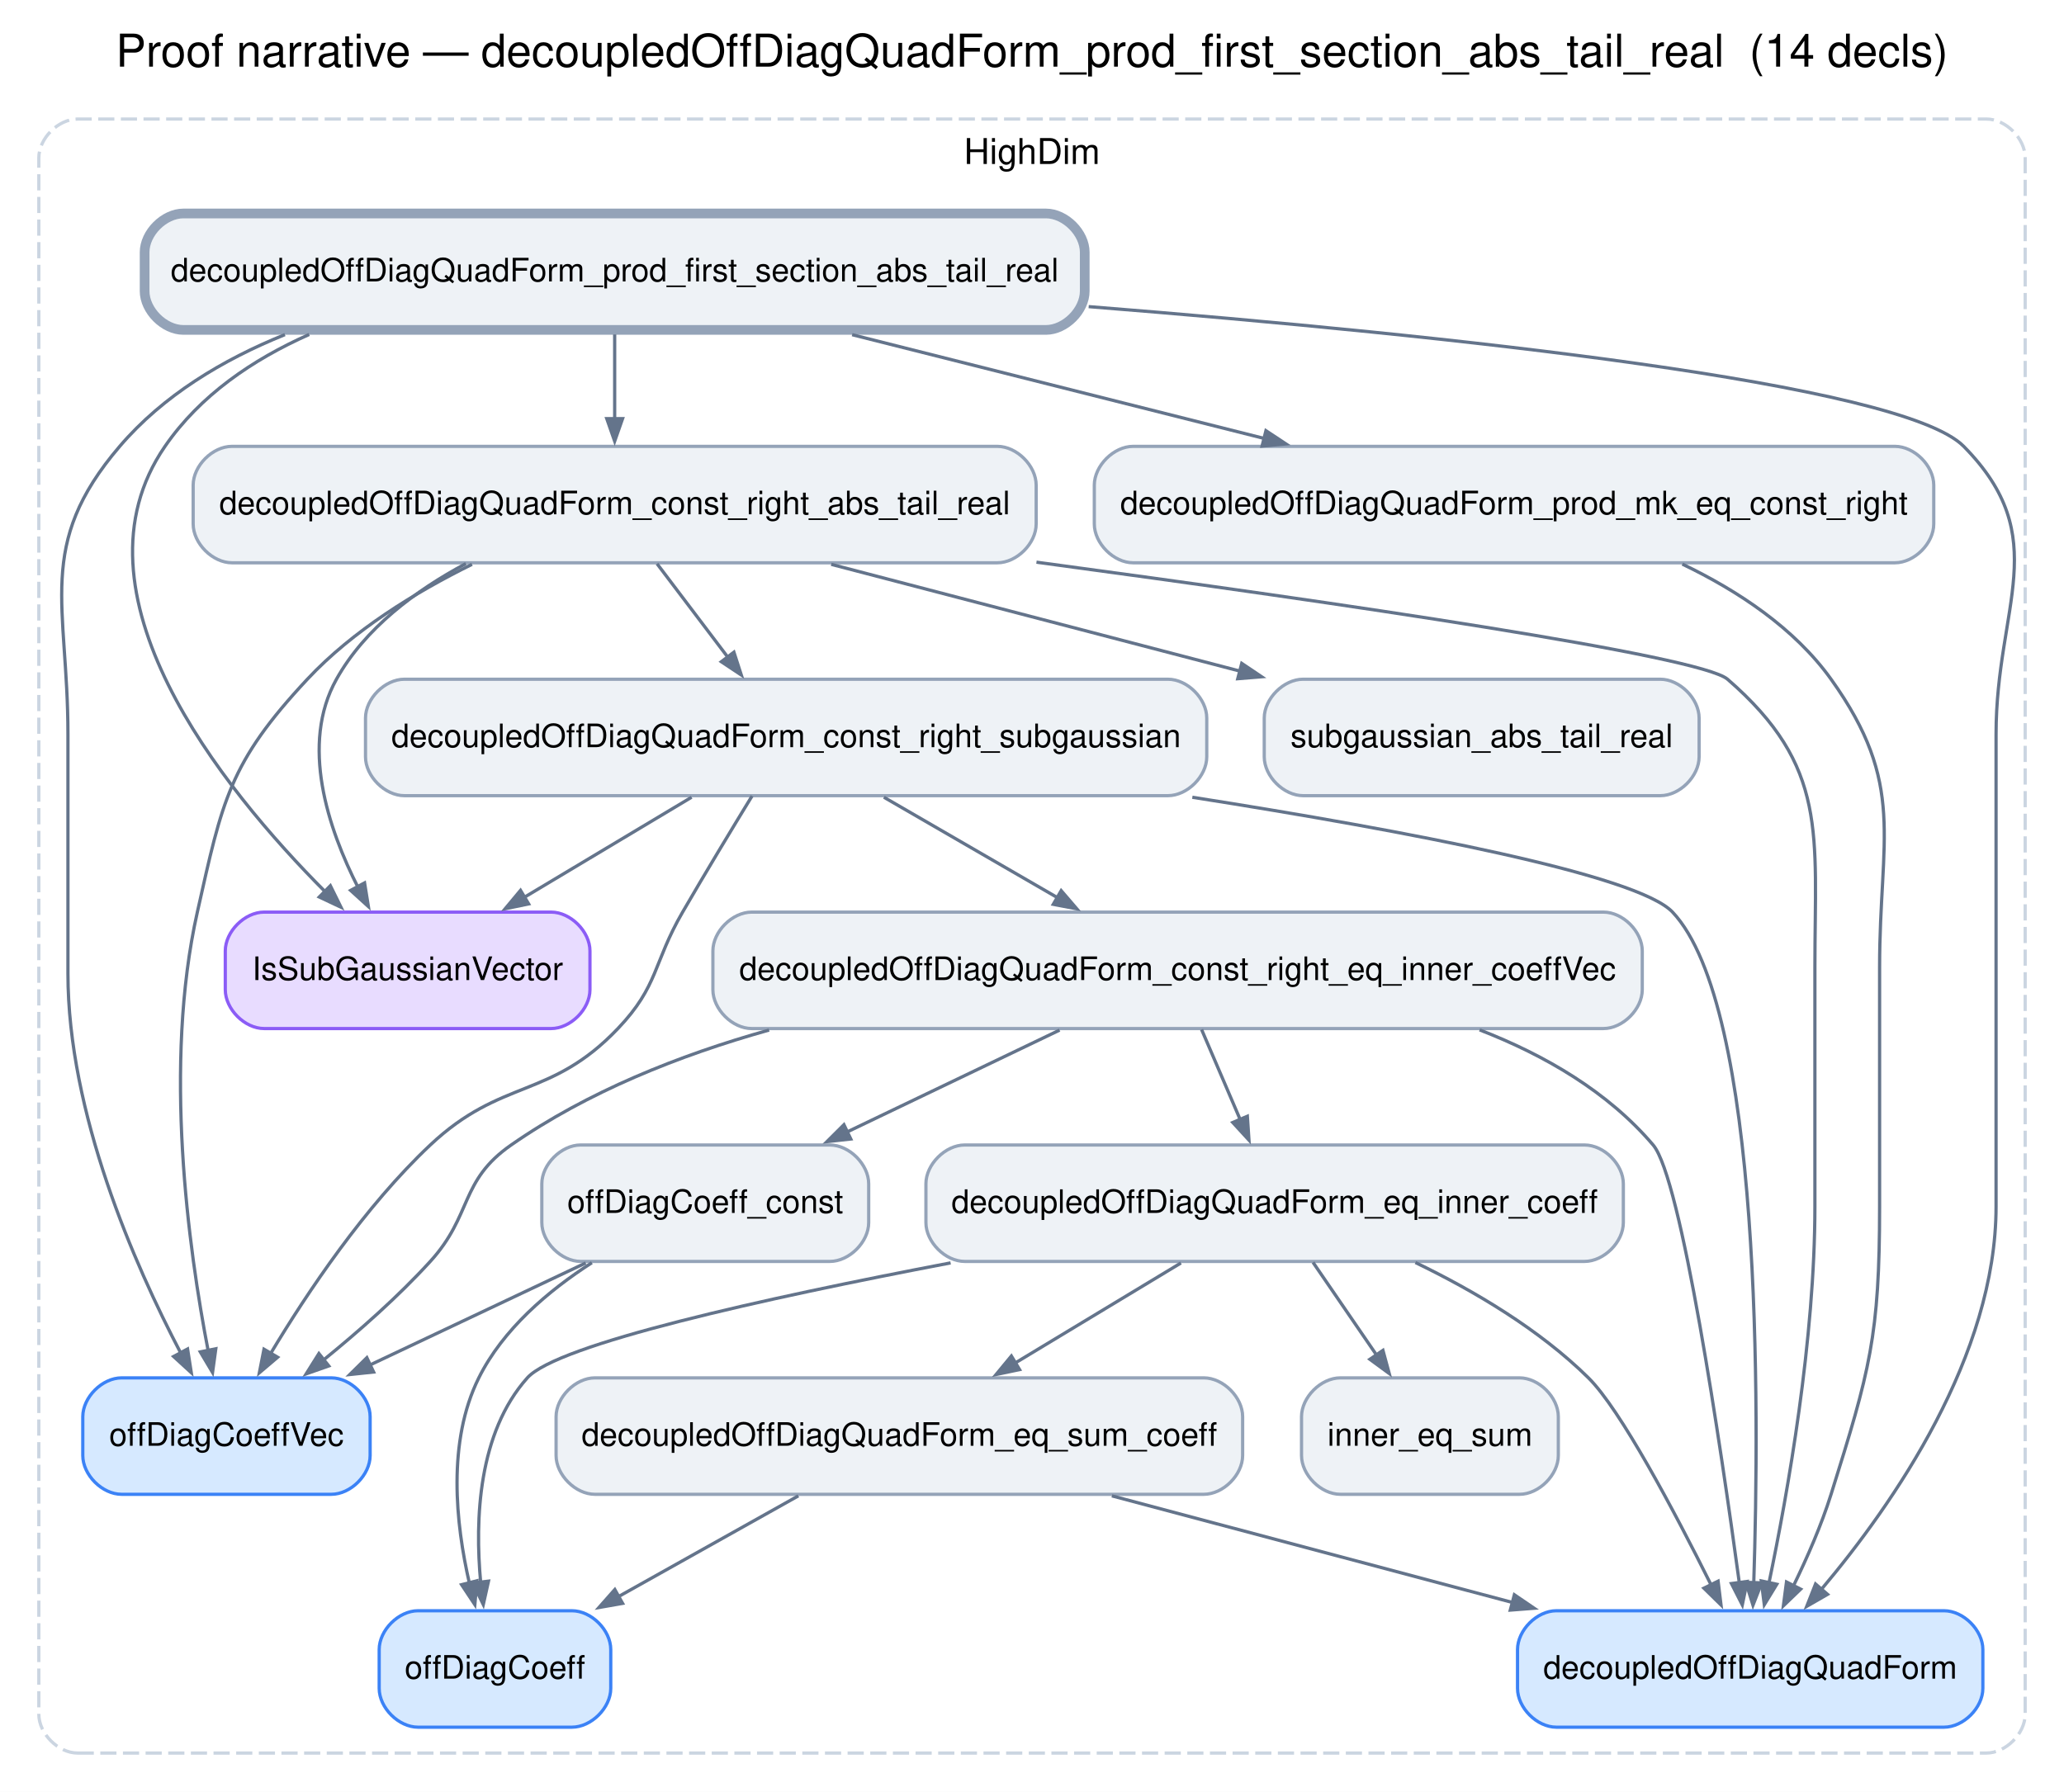
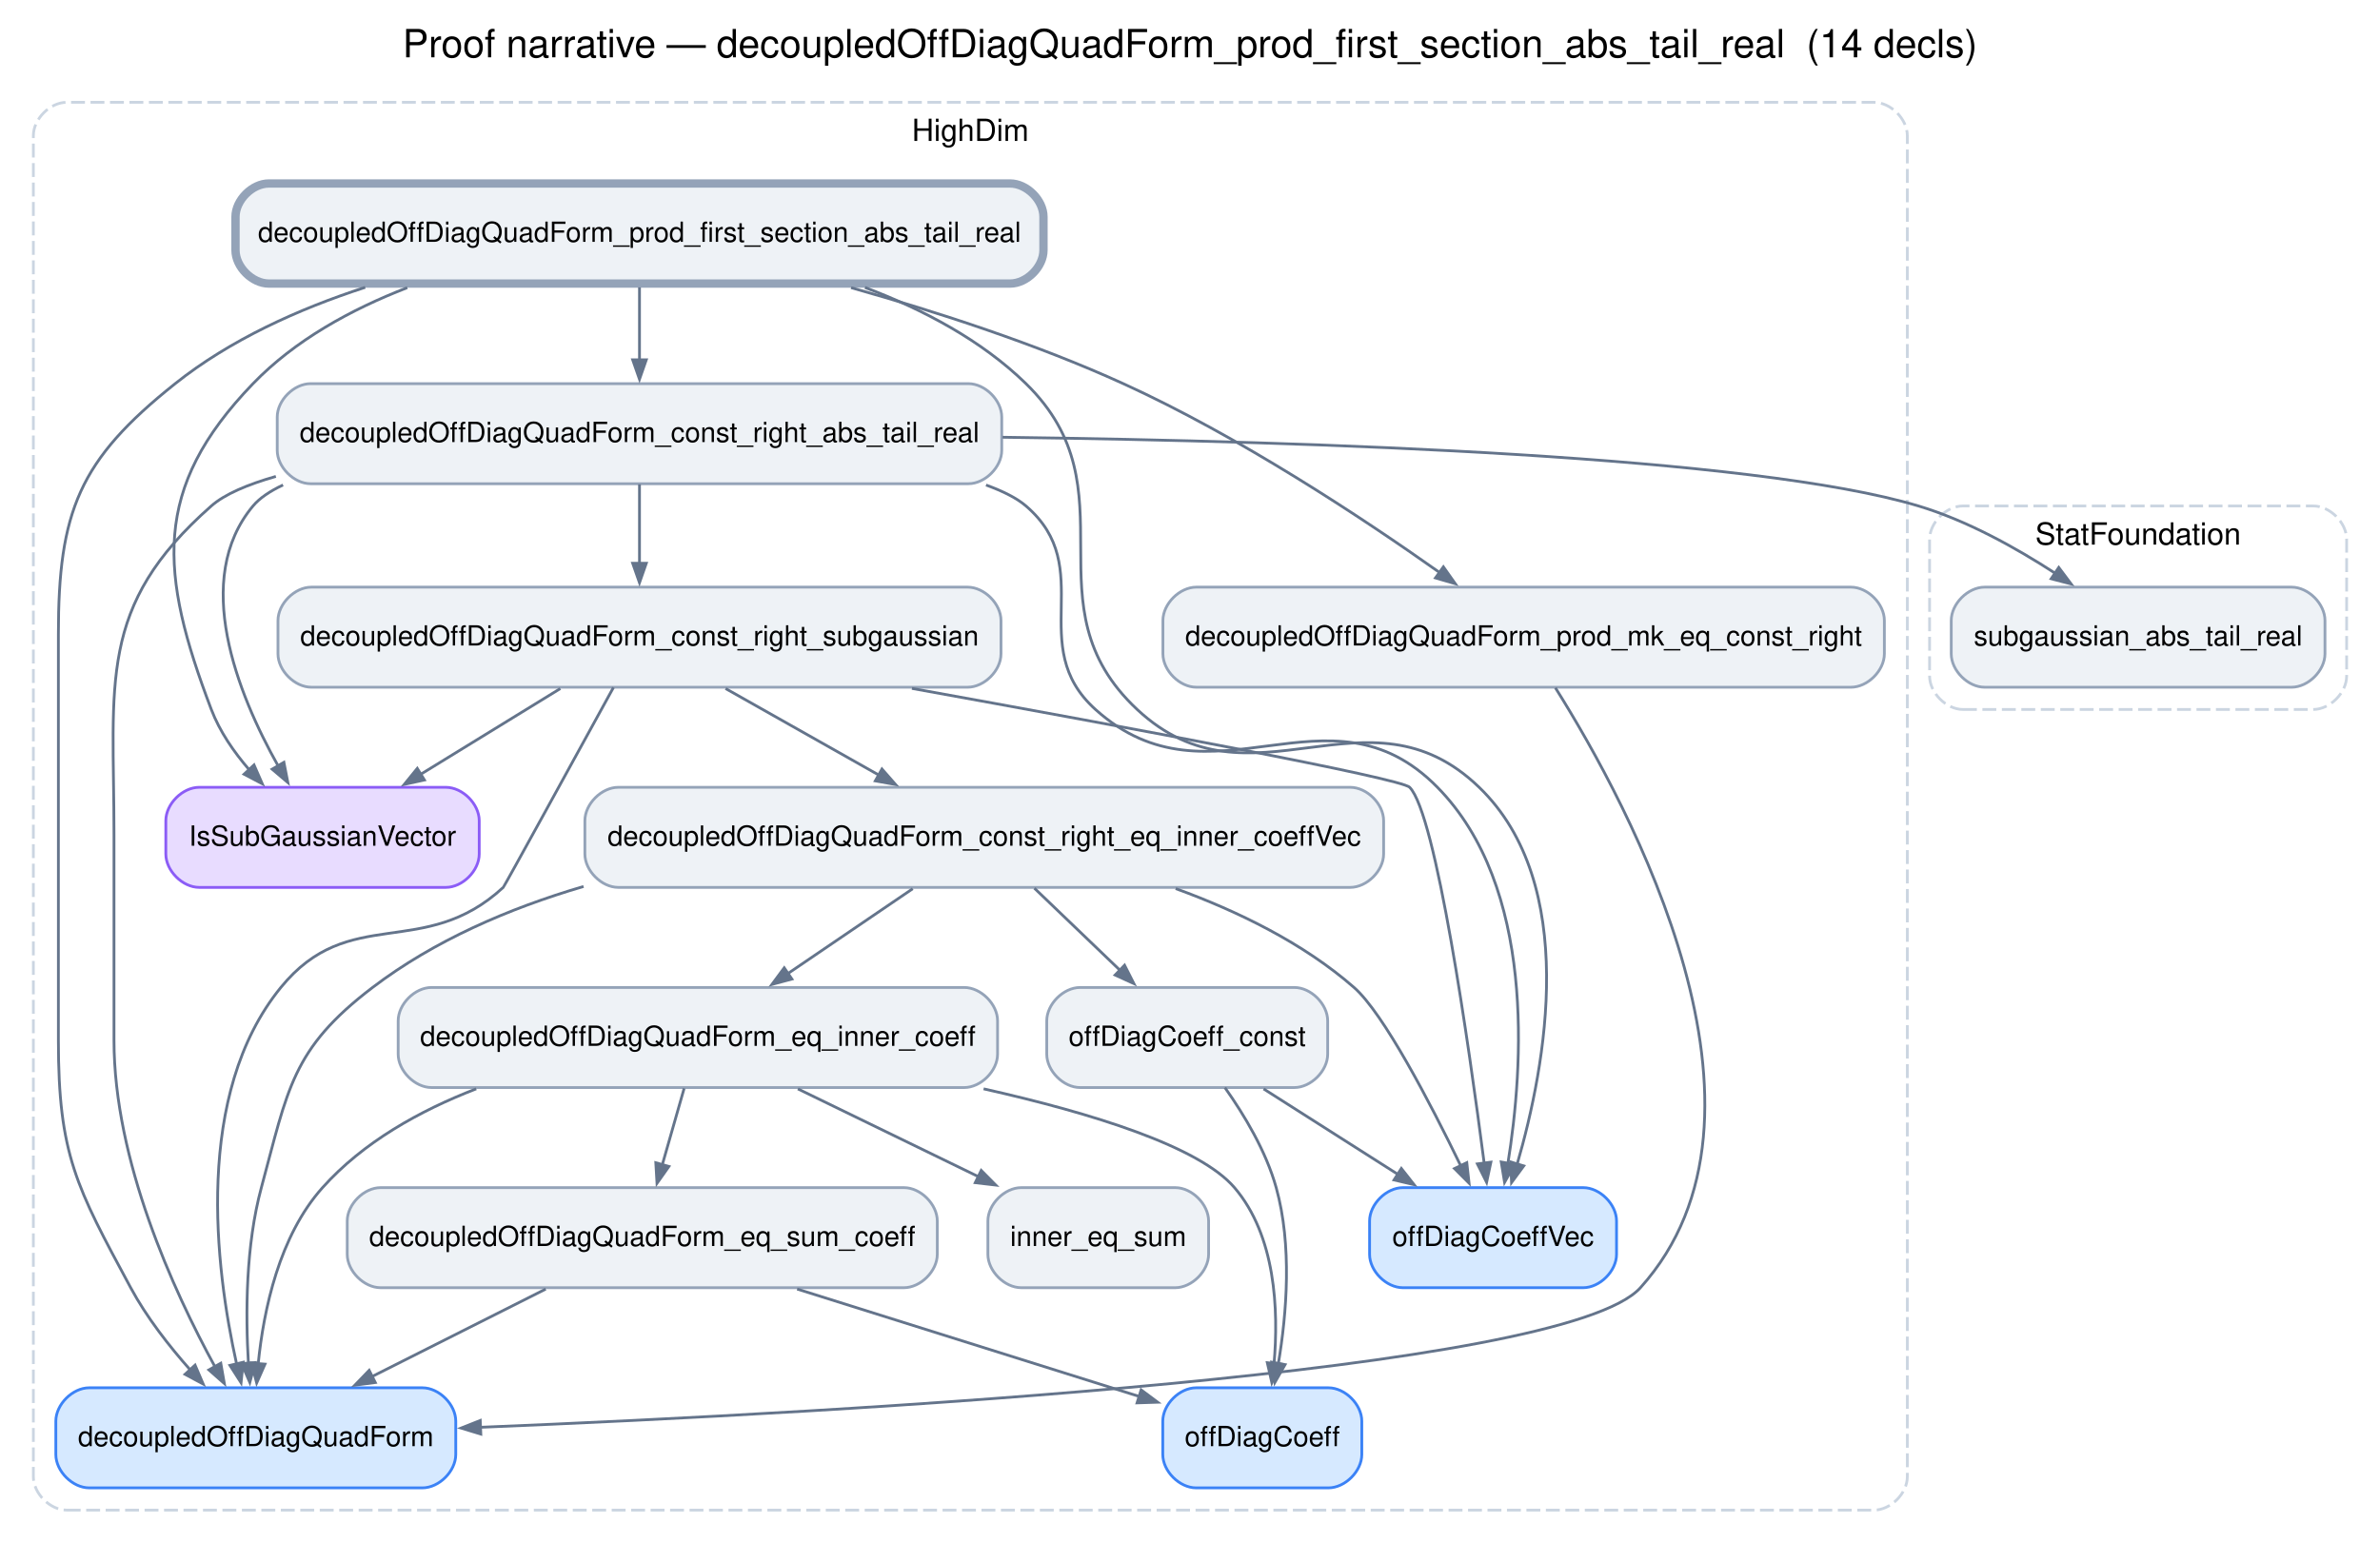
- <svg xmlns="http://www.w3.org/2000/svg" xmlns:xlink="http://www.w3.org/1999/xlink" width="638pt" height="554pt" viewBox="0.00 0.00 638.00 554.00">
-   <g id="graph0" class="graph" transform="scale(1 1) rotate(0) translate(4 550)">
-     <polygon fill="white" stroke="none" points="-4,4 -4,-550 634,-550 634,4 -4,4" />
-     <text xml:space="preserve" text-anchor="middle" x="315" y="-529.4" font-family="Helvetica,sans-Serif" font-size="14.00">Proof narrative — decoupledOffDiagQuadForm_prod_first_section_abs_tail_real  (14 decls)</text>
+ <svg xmlns="http://www.w3.org/2000/svg" xmlns:xlink="http://www.w3.org/1999/xlink" width="856pt" height="555pt" viewBox="0.00 0.00 856.00 555.00">
+   <g id="graph0" class="graph" transform="scale(1 1) rotate(0) translate(4 551.2)">
+     <polygon fill="white" stroke="none" points="-4,4 -4,-551.2 852,-551.2 852,4 -4,4" />
+     <text xml:space="preserve" text-anchor="middle" x="424" y="-530.6" font-family="Helvetica,sans-Serif" font-size="14.00">Proof narrative — decoupledOffDiagQuadForm_prod_first_section_abs_tail_real  (14 decls)</text>
    <g id="clust1" class="cluster">
-       <path fill="none" stroke="#cbd5e1" stroke-dasharray="5,2" d="M20,-8C20,-8 610,-8 610,-8 616,-8 622,-14 622,-20 622,-20 622,-501.2 622,-501.2 622,-507.2 616,-513.2 610,-513.2 610,-513.2 20,-513.2 20,-513.2 14,-513.2 8,-507.2 8,-501.2 8,-501.2 8,-20 8,-20 8,-14 14,-8 20,-8" />
-       <text xml:space="preserve" text-anchor="middle" x="315" y="-499.3" font-family="Helvetica,sans-Serif" font-size="11.00">HighDim</text>
+       <path fill="none" stroke="#cbd5e1" stroke-dasharray="5,2" d="M20,-8C20,-8 670,-8 670,-8 676,-8 682,-14 682,-20 682,-20 682,-502.4 682,-502.4 682,-508.4 676,-514.4 670,-514.4 670,-514.4 20,-514.4 20,-514.4 14,-514.4 8,-508.4 8,-502.4 8,-502.4 8,-20 8,-20 8,-14 14,-8 20,-8" />
+       <text xml:space="preserve" text-anchor="middle" x="345" y="-500.5" font-family="Helvetica,sans-Serif" font-size="11.00">HighDim</text>
+     </g>
+     <g id="clust2" class="cluster">
+       <path fill="none" stroke="#cbd5e1" stroke-dasharray="5,2" d="M702,-296C702,-296 828,-296 828,-296 834,-296 840,-302 840,-308 840,-308 840,-357.2 840,-357.2 840,-363.2 834,-369.2 828,-369.2 828,-369.2 702,-369.2 702,-369.2 696,-369.2 690,-363.2 690,-357.2 690,-357.2 690,-308 690,-308 690,-302 696,-296 702,-296" />
+       <text xml:space="preserve" text-anchor="middle" x="765" y="-355.3" font-family="Helvetica,sans-Serif" font-size="11.00">StatFoundation</text>
    </g>
    <g id="node1" class="node">
      <g id="a_node1">
-         <a xlink:href="vscode://vscode-remote/wsl+Ubuntu/home/ai4stat/statlib/Statlib/HighDim/Vocabulary/RandomVector.lean:52" xlink:title="structure · Statlib/HighDim/Vocabulary/RandomVector.lean:52" target="_blank">
-           <path fill="#e8dcff" stroke="#8b5cf6" d="M166.36,-268C166.36,-268 77.64,-268 77.64,-268 71.64,-268 65.64,-262 65.64,-256 65.64,-256 65.64,-244 65.64,-244 65.64,-238 71.64,-232 77.64,-232 77.64,-232 166.36,-232 166.36,-232 172.36,-232 178.36,-238 178.36,-244 178.36,-244 178.36,-256 178.36,-256 178.36,-262 172.36,-268 166.36,-268" />
-           <text xml:space="preserve" text-anchor="middle" x="122" y="-247" font-family="Helvetica,sans-Serif" font-size="10.00">IsSubGaussianVector</text>
+         <a xlink:href="vscode://vscode-remote/wsl+Ubuntu/tmp/statlib-main-refresh.tmBBiR/Statlib/HighDim/Vocabulary/RandomVector.lean:52" xlink:title="structure · Statlib/HighDim/Vocabulary/RandomVector.lean:52" target="_blank">
+           <path fill="#e8dcff" stroke="#8b5cf6" d="M156.36,-268C156.36,-268 67.64,-268 67.64,-268 61.64,-268 55.64,-262 55.64,-256 55.64,-256 55.64,-244 55.64,-244 55.64,-238 61.64,-232 67.64,-232 67.64,-232 156.36,-232 156.36,-232 162.36,-232 168.36,-238 168.36,-244 168.36,-244 168.36,-256 168.36,-256 168.36,-262 162.36,-268 156.36,-268" />
+           <text xml:space="preserve" text-anchor="middle" x="112" y="-247" font-family="Helvetica,sans-Serif" font-size="10.00">IsSubGaussianVector</text>
        </a>
      </g>
    </g>
    <g id="node2" class="node">
      <g id="a_node2">
-         <a xlink:href="vscode://vscode-remote/wsl+Ubuntu/home/ai4stat/statlib/Statlib/HighDim/Vocabulary/QuadraticForms.lean:33" xlink:title="noncomputable def · Statlib/HighDim/Vocabulary/QuadraticForms.lean:33" target="_blank">
-           <path fill="#d6e9ff" stroke="#3b82f6" d="M596.92,-52C596.92,-52 477.08,-52 477.08,-52 471.08,-52 465.08,-46 465.08,-40 465.08,-40 465.08,-28 465.08,-28 465.08,-22 471.08,-16 477.08,-16 477.08,-16 596.92,-16 596.92,-16 602.92,-16 608.92,-22 608.92,-28 608.92,-28 608.92,-40 608.92,-40 608.92,-46 602.92,-52 596.92,-52" />
-           <text xml:space="preserve" text-anchor="middle" x="537" y="-31" font-family="Helvetica,sans-Serif" font-size="10.00">decoupledOffDiagQuadForm</text>
+         <a xlink:href="vscode://vscode-remote/wsl+Ubuntu/tmp/statlib-main-refresh.tmBBiR/Statlib/HighDim/Vocabulary/QuadraticForms.lean:33" xlink:title="noncomputable def · Statlib/HighDim/Vocabulary/QuadraticForms.lean:33" target="_blank">
+           <path fill="#d6e9ff" stroke="#3b82f6" d="M147.92,-52C147.92,-52 28.08,-52 28.08,-52 22.08,-52 16.08,-46 16.08,-40 16.08,-40 16.08,-28 16.08,-28 16.08,-22 22.08,-16 28.08,-16 28.08,-16 147.92,-16 147.92,-16 153.92,-16 159.92,-22 159.92,-28 159.92,-28 159.92,-40 159.92,-40 159.92,-46 153.92,-52 147.92,-52" />
+           <text xml:space="preserve" text-anchor="middle" x="88" y="-31" font-family="Helvetica,sans-Serif" font-size="10.00">decoupledOffDiagQuadForm</text>
        </a>
      </g>
    </g>
    <g id="node3" class="node">
      <g id="a_node3">
-         <a xlink:href="vscode://vscode-remote/wsl+Ubuntu/home/ai4stat/statlib/Statlib/HighDim/Vocabulary/QuadraticForms.lean:46" xlink:title="noncomputable def · Statlib/HighDim/Vocabulary/QuadraticForms.lean:46" target="_blank">
-           <path fill="#d6e9ff" stroke="#3b82f6" d="M98.41,-124C98.41,-124 33.59,-124 33.59,-124 27.59,-124 21.59,-118 21.59,-112 21.59,-112 21.59,-100 21.59,-100 21.59,-94 27.59,-88 33.59,-88 33.59,-88 98.41,-88 98.41,-88 104.41,-88 110.41,-94 110.41,-100 110.41,-100 110.41,-112 110.41,-112 110.41,-118 104.41,-124 98.41,-124" />
-           <text xml:space="preserve" text-anchor="middle" x="66" y="-103" font-family="Helvetica,sans-Serif" font-size="10.00">offDiagCoeffVec</text>
+         <a xlink:href="vscode://vscode-remote/wsl+Ubuntu/tmp/statlib-main-refresh.tmBBiR/Statlib/HighDim/Vocabulary/QuadraticForms.lean:46" xlink:title="noncomputable def · Statlib/HighDim/Vocabulary/QuadraticForms.lean:46" target="_blank">
+           <path fill="#d6e9ff" stroke="#3b82f6" d="M565.41,-124C565.41,-124 500.59,-124 500.59,-124 494.59,-124 488.59,-118 488.59,-112 488.59,-112 488.59,-100 488.59,-100 488.59,-94 494.59,-88 500.59,-88 500.59,-88 565.41,-88 565.41,-88 571.41,-88 577.41,-94 577.41,-100 577.41,-100 577.41,-112 577.41,-112 577.41,-118 571.41,-124 565.41,-124" />
+           <text xml:space="preserve" text-anchor="middle" x="533" y="-103" font-family="Helvetica,sans-Serif" font-size="10.00">offDiagCoeffVec</text>
        </a>
      </g>
    </g>
    <g id="node4" class="node">
      <g id="a_node4">
-         <a xlink:href="vscode://vscode-remote/wsl+Ubuntu/home/ai4stat/statlib/Statlib/HighDim/Concentration/HansonWright.lean:122" xlink:title="lemma · Statlib/HighDim/Concentration/HansonWright.lean:122" target="_blank">
-           <path fill="#eef2f6" stroke="#94a3b8" d="M509.21,-340C509.21,-340 398.79,-340 398.79,-340 392.79,-340 386.79,-334 386.79,-328 386.79,-328 386.79,-316 386.79,-316 386.79,-310 392.79,-304 398.79,-304 398.79,-304 509.21,-304 509.21,-304 515.21,-304 521.21,-310 521.21,-316 521.21,-316 521.21,-328 521.21,-328 521.21,-334 515.21,-340 509.21,-340" />
-           <text xml:space="preserve" text-anchor="middle" x="454" y="-319" font-family="Helvetica,sans-Serif" font-size="10.00">subgaussian_abs_tail_real</text>
+         <a xlink:href="vscode://vscode-remote/wsl+Ubuntu/tmp/statlib-main-refresh.tmBBiR/Statlib/HighDim/Vocabulary/QuadraticForms.lean:39" xlink:title="noncomputable def · Statlib/HighDim/Vocabulary/QuadraticForms.lean:39" target="_blank">
+           <path fill="#d6e9ff" stroke="#3b82f6" d="M473.79,-52C473.79,-52 426.21,-52 426.21,-52 420.21,-52 414.21,-46 414.21,-40 414.21,-40 414.21,-28 414.21,-28 414.21,-22 420.21,-16 426.21,-16 426.21,-16 473.79,-16 473.79,-16 479.79,-16 485.79,-22 485.79,-28 485.79,-28 485.79,-40 485.79,-40 485.79,-46 479.79,-52 473.79,-52" />
+           <text xml:space="preserve" text-anchor="middle" x="450" y="-31" font-family="Helvetica,sans-Serif" font-size="10.00">offDiagCoeff</text>
        </a>
      </g>
    </g>
    <g id="node5" class="node">
      <g id="a_node5">
-         <a xlink:href="vscode://vscode-remote/wsl+Ubuntu/home/ai4stat/statlib/Statlib/HighDim/Vocabulary/QuadraticForms.lean:39" xlink:title="noncomputable def · Statlib/HighDim/Vocabulary/QuadraticForms.lean:39" target="_blank">
-           <path fill="#d6e9ff" stroke="#3b82f6" d="M172.79,-52C172.79,-52 125.21,-52 125.21,-52 119.21,-52 113.21,-46 113.21,-40 113.21,-40 113.21,-28 113.21,-28 113.21,-22 119.21,-16 125.21,-16 125.21,-16 172.79,-16 172.79,-16 178.79,-16 184.79,-22 184.79,-28 184.79,-28 184.79,-40 184.79,-40 184.79,-46 178.79,-52 172.79,-52" />
-           <text xml:space="preserve" text-anchor="middle" x="149" y="-31" font-family="Helvetica,sans-Serif" font-size="10.00">offDiagCoeff</text>
-         </a>
-       </g>
+         <a xlink:href="vscode://vscode-remote/wsl+Ubuntu/tmp/statlib-main-refresh.tmBBiR/Statlib/HighDim/Concentration/HansonWright.lean:45" xlink:title="lemma · Statlib/HighDim/Concentration/HansonWright.lean:45" target="_blank">
+           <path fill="#eef2f6" stroke="#94a3b8" d="M321.11,-124C321.11,-124 132.89,-124 132.89,-124 126.89,-124 120.89,-118 120.89,-112 120.89,-112 120.89,-100 120.89,-100 120.89,-94 126.89,-88 132.89,-88 132.89,-88 321.11,-88 321.11,-88 327.11,-88 333.11,-94 333.11,-100 333.11,-100 333.11,-112 333.11,-112 333.11,-118 327.11,-124 321.11,-124" />
+           <text xml:space="preserve" text-anchor="middle" x="227" y="-103" font-family="Helvetica,sans-Serif" font-size="10.00">decoupledOffDiagQuadForm_eq_sum_coeff</text>
+         </a>
+       </g>
+     </g>
+     <g id="edge1" class="edge">
+       <path fill="none" stroke="#64748b" d="M192.28,-87.52C173.32,-77.97 149.69,-66.07 129.73,-56.01" />
+       <polygon fill="#64748b" stroke="#64748b" points="130.98,-53.9 123.63,-52.94 128.78,-58.28 130.98,-53.9" />
+     </g>
+     <g id="edge2" class="edge">
+       <path fill="none" stroke="#64748b" d="M282.7,-87.52C320.84,-75.54 370.71,-59.89 406.05,-48.79" />
+       <polygon fill="#64748b" stroke="#64748b" points="406.42,-51.25 412.37,-46.81 404.96,-46.57 406.42,-51.25" />
    </g>
    <g id="node6" class="node">
      <g id="a_node6">
-         <a xlink:href="vscode://vscode-remote/wsl+Ubuntu/home/ai4stat/statlib/Statlib/HighDim/Concentration/HansonWright.lean:42" xlink:title="lemma · Statlib/HighDim/Concentration/HansonWright.lean:42" target="_blank">
-           <path fill="#eef2f6" stroke="#94a3b8" d="M368.11,-124C368.11,-124 179.89,-124 179.89,-124 173.89,-124 167.89,-118 167.89,-112 167.89,-112 167.89,-100 167.89,-100 167.89,-94 173.89,-88 179.89,-88 179.89,-88 368.11,-88 368.11,-88 374.11,-88 380.11,-94 380.11,-100 380.11,-100 380.11,-112 380.11,-112 380.11,-118 374.11,-124 368.11,-124" />
-           <text xml:space="preserve" text-anchor="middle" x="274" y="-103" font-family="Helvetica,sans-Serif" font-size="10.00">decoupledOffDiagQuadForm_eq_sum_coeff</text>
-         </a>
-       </g>
-     </g>
-     <g id="edge1" class="edge">
-       <path fill="none" stroke="#64748b" d="M339.69,-87.52C377.33,-77.5 424.66,-64.9 463.53,-54.55" />
-       <polygon fill="#64748b" stroke="#64748b" points="464.1,-56.94 470.23,-52.77 462.84,-52.2 464.1,-56.94" />
-     </g>
-     <g id="edge2" class="edge">
-       <path fill="none" stroke="#64748b" d="M242.78,-87.52C225.95,-78.09 205.04,-66.38 187.24,-56.41" />
-       <polygon fill="#64748b" stroke="#64748b" points="188.45,-54.28 181.14,-53 186.05,-58.56 188.45,-54.28" />
+         <a xlink:href="vscode://vscode-remote/wsl+Ubuntu/tmp/statlib-main-refresh.tmBBiR/Statlib/HighDim/Vocabulary/Norms.lean:32" xlink:title="lemma · Statlib/HighDim/Vocabulary/Norms.lean:32" target="_blank">
+           <path fill="#eef2f6" stroke="#94a3b8" d="M418.69,-124C418.69,-124 363.31,-124 363.31,-124 357.31,-124 351.31,-118 351.31,-112 351.31,-112 351.31,-100 351.31,-100 351.31,-94 357.31,-88 363.31,-88 363.31,-88 418.69,-88 418.69,-88 424.69,-88 430.69,-94 430.69,-100 430.69,-100 430.69,-112 430.69,-112 430.69,-118 424.69,-124 418.69,-124" />
+           <text xml:space="preserve" text-anchor="middle" x="391" y="-103" font-family="Helvetica,sans-Serif" font-size="10.00">inner_eq_sum</text>
+         </a>
+       </g>
    </g>
    <g id="node7" class="node">
      <g id="a_node7">
-         <a xlink:href="vscode://vscode-remote/wsl+Ubuntu/home/ai4stat/statlib/Statlib/HighDim/Vocabulary/Norms.lean:32" xlink:title="lemma · Statlib/HighDim/Vocabulary/Norms.lean:32" target="_blank">
-           <path fill="#eef2f6" stroke="#94a3b8" d="M465.69,-124C465.69,-124 410.31,-124 410.31,-124 404.31,-124 398.31,-118 398.31,-112 398.31,-112 398.31,-100 398.31,-100 398.31,-94 404.31,-88 410.31,-88 410.31,-88 465.69,-88 465.69,-88 471.69,-88 477.69,-94 477.69,-100 477.69,-100 477.69,-112 477.69,-112 477.69,-118 471.69,-124 465.69,-124" />
-           <text xml:space="preserve" text-anchor="middle" x="438" y="-103" font-family="Helvetica,sans-Serif" font-size="10.00">inner_eq_sum</text>
-         </a>
-       </g>
+         <a xlink:href="vscode://vscode-remote/wsl+Ubuntu/tmp/statlib-main-refresh.tmBBiR/Statlib/HighDim/Concentration/HansonWright.lean:64" xlink:title="lemma · Statlib/HighDim/Concentration/HansonWright.lean:64" target="_blank">
+           <path fill="#eef2f6" stroke="#94a3b8" d="M342.79,-196C342.79,-196 151.21,-196 151.21,-196 145.21,-196 139.21,-190 139.21,-184 139.21,-184 139.21,-172 139.21,-172 139.21,-166 145.21,-160 151.21,-160 151.21,-160 342.79,-160 342.79,-160 348.79,-160 354.79,-166 354.79,-172 354.79,-172 354.79,-184 354.79,-184 354.79,-190 348.79,-196 342.79,-196" />
+           <text xml:space="preserve" text-anchor="middle" x="247" y="-175" font-family="Helvetica,sans-Serif" font-size="10.00">decoupledOffDiagQuadForm_eq_inner_coeff</text>
+         </a>
+       </g>
+     </g>
+     <g id="edge3" class="edge">
+       <path fill="none" stroke="#64748b" d="M167.28,-159.54C146.88,-151.67 126.61,-140.32 112,-124 96.45,-106.63 90.83,-80.2 88.87,-60.66" />
+       <polygon fill="#64748b" stroke="#64748b" points="91.31,-60.51 88.32,-53.73 86.43,-60.9 91.31,-60.51" />
+     </g>
+     <g id="edge4" class="edge">
+       <path fill="none" stroke="#64748b" d="M349.76,-159.54C389.01,-150.73 427.38,-138.76 440,-124 454.79,-106.7 455.94,-80.1 454.21,-60.48" />
+       <polygon fill="#64748b" stroke="#64748b" points="456.67,-60.47 453.45,-53.79 451.8,-61.02 456.67,-60.47" />
+     </g>
+     <g id="edge5" class="edge">
+       <path fill="none" stroke="#64748b" d="M242.06,-159.7C239.68,-151.39 236.79,-141.28 234.18,-132.14" />
+       <polygon fill="#64748b" stroke="#64748b" points="236.58,-131.62 232.3,-125.56 231.87,-132.96 236.58,-131.62" />
+     </g>
+     <g id="edge6" class="edge">
+       <path fill="none" stroke="#64748b" d="M282.97,-159.52C302.7,-149.92 327.3,-137.96 348.04,-127.88" />
+       <polygon fill="#64748b" stroke="#64748b" points="348.91,-130.19 354.13,-124.92 346.76,-125.78 348.91,-130.19" />
    </g>
    <g id="node8" class="node">
      <g id="a_node8">
-         <a xlink:href="vscode://vscode-remote/wsl+Ubuntu/home/ai4stat/statlib/Statlib/HighDim/Concentration/HansonWright.lean:61" xlink:title="lemma · Statlib/HighDim/Concentration/HansonWright.lean:61" target="_blank">
-           <path fill="#eef2f6" stroke="#94a3b8" d="M485.79,-196C485.79,-196 294.21,-196 294.21,-196 288.21,-196 282.21,-190 282.21,-184 282.21,-184 282.21,-172 282.21,-172 282.21,-166 288.21,-160 294.21,-160 294.21,-160 485.79,-160 485.79,-160 491.79,-160 497.79,-166 497.79,-172 497.79,-172 497.79,-184 497.79,-184 497.79,-190 491.79,-196 485.79,-196" />
-           <text xml:space="preserve" text-anchor="middle" x="390" y="-175" font-family="Helvetica,sans-Serif" font-size="10.00">decoupledOffDiagQuadForm_eq_inner_coeff</text>
-         </a>
-       </g>
-     </g>
-     <g id="edge3" class="edge">
-       <path fill="none" stroke="#64748b" d="M433.52,-159.66C451.6,-150.93 471.85,-138.97 487,-124 496.92,-114.19 513.55,-82.79 524.88,-60.06" />
-       <polygon fill="#64748b" stroke="#64748b" points="527.08,-61.15 527.98,-53.79 522.69,-58.98 527.08,-61.15" />
-     </g>
-     <g id="edge4" class="edge">
-       <path fill="none" stroke="#64748b" d="M289.84,-159.55C231.74,-148.48 168.23,-134.34 159,-124 143.85,-107.02 142.75,-80.37 144.59,-60.65" />
-       <polygon fill="#64748b" stroke="#64748b" points="147,-61.15 145.39,-53.91 142.14,-60.58 147,-61.15" />
-     </g>
-     <g id="edge5" class="edge">
-       <path fill="none" stroke="#64748b" d="M361.03,-159.52C345.41,-150.09 326.01,-138.38 309.49,-128.41" />
-       <polygon fill="#64748b" stroke="#64748b" points="311.16,-126.56 303.9,-125.04 308.63,-130.76 311.16,-126.56" />
-     </g>
-     <g id="edge6" class="edge">
-       <path fill="none" stroke="#64748b" d="M401.87,-159.7C407.79,-151.05 415.06,-140.45 421.52,-131.03" />
-       <polygon fill="#64748b" stroke="#64748b" points="423.48,-132.51 425.42,-125.35 419.44,-129.74 423.48,-132.51" />
+         <a xlink:href="vscode://vscode-remote/wsl+Ubuntu/tmp/statlib-main-refresh.tmBBiR/Statlib/HighDim/Concentration/HansonWright.lean:38" xlink:title="lemma · Statlib/HighDim/Concentration/HansonWright.lean:38" target="_blank">
+           <path fill="#eef2f6" stroke="#94a3b8" d="M461.52,-196C461.52,-196 384.48,-196 384.48,-196 378.48,-196 372.48,-190 372.48,-184 372.48,-184 372.48,-172 372.48,-172 372.48,-166 378.48,-160 384.48,-160 384.48,-160 461.52,-160 461.52,-160 467.52,-160 473.52,-166 473.52,-172 473.52,-172 473.52,-184 473.52,-184 473.52,-190 467.52,-196 461.52,-196" />
+           <text xml:space="preserve" text-anchor="middle" x="423" y="-175" font-family="Helvetica,sans-Serif" font-size="10.00">offDiagCoeff_const</text>
+         </a>
+       </g>
+     </g>
+     <g id="edge8" class="edge">
+       <path fill="none" stroke="#64748b" d="M450.47,-159.52C465.15,-150.18 483.36,-138.59 498.93,-128.68" />
+       <polygon fill="#64748b" stroke="#64748b" points="500.01,-130.9 504.6,-125.07 497.38,-126.76 500.01,-130.9" />
+     </g>
+     <g id="edge7" class="edge">
+       <path fill="none" stroke="#64748b" d="M436.56,-159.97C443.56,-150.09 451.37,-137.05 455,-124 460.78,-103.24 458.79,-78.74 455.78,-60.71" />
+       <polygon fill="#64748b" stroke="#64748b" points="458.2,-60.34 454.52,-53.91 453.39,-61.23 458.2,-60.34" />
    </g>
    <g id="node9" class="node">
      <g id="a_node9">
-         <a xlink:href="vscode://vscode-remote/wsl+Ubuntu/home/ai4stat/statlib/Statlib/HighDim/Concentration/HansonWright.lean:35" xlink:title="lemma · Statlib/HighDim/Concentration/HansonWright.lean:35" target="_blank">
-           <path fill="#eef2f6" stroke="#94a3b8" d="M252.52,-196C252.52,-196 175.48,-196 175.48,-196 169.48,-196 163.48,-190 163.48,-184 163.48,-184 163.48,-172 163.48,-172 163.48,-166 169.48,-160 175.48,-160 175.48,-160 252.52,-160 252.52,-160 258.52,-160 264.52,-166 264.52,-172 264.52,-172 264.52,-184 264.52,-184 264.52,-190 258.52,-196 252.52,-196" />
-           <text xml:space="preserve" text-anchor="middle" x="214" y="-175" font-family="Helvetica,sans-Serif" font-size="10.00">offDiagCoeff_const</text>
-         </a>
-       </g>
-     </g>
-     <g id="edge8" class="edge">
-       <path fill="none" stroke="#64748b" d="M177.04,-159.52C156.83,-149.96 131.66,-138.05 110.39,-128" />
-       <polygon fill="#64748b" stroke="#64748b" points="111.49,-125.81 104.12,-125.03 109.4,-130.24 111.49,-125.81" />
-     </g>
-     <g id="edge7" class="edge">
-       <path fill="none" stroke="#64748b" d="M178.95,-159.6C165.44,-150.91 151.46,-139.01 144,-124 134.2,-104.29 136.83,-79.01 141.11,-60.44" />
-       <polygon fill="#64748b" stroke="#64748b" points="143.42,-61.27 142.78,-53.88 138.68,-60.06 143.42,-61.27" />
+         <a xlink:href="vscode://vscode-remote/wsl+Ubuntu/tmp/statlib-main-refresh.tmBBiR/Statlib/HighDim/Concentration/HansonWright.lean:72" xlink:title="lemma · Statlib/HighDim/Concentration/HansonWright.lean:72" target="_blank">
+           <path fill="#eef2f6" stroke="#94a3b8" d="M481.64,-268C481.64,-268 218.36,-268 218.36,-268 212.36,-268 206.36,-262 206.36,-256 206.36,-256 206.36,-244 206.36,-244 206.36,-238 212.36,-232 218.36,-232 218.36,-232 481.64,-232 481.64,-232 487.64,-232 493.64,-238 493.64,-244 493.64,-244 493.64,-256 493.64,-256 493.64,-262 487.64,-268 481.64,-268" />
+           <text xml:space="preserve" text-anchor="middle" x="350" y="-247" font-family="Helvetica,sans-Serif" font-size="10.00">decoupledOffDiagQuadForm_const_right_eq_inner_coeffVec</text>
+         </a>
+       </g>
+     </g>
+     <g id="edge9" class="edge">
+       <path fill="none" stroke="#64748b" d="M205.88,-232.33C178.83,-224.39 152.13,-212.82 130,-196 100.86,-173.84 99.58,-159.33 90,-124 84.37,-103.23 84.27,-78.73 85.35,-60.7" />
+       <polygon fill="#64748b" stroke="#64748b" points="87.78,-61.08 85.85,-53.92 82.9,-60.72 87.78,-61.08" />
+     </g>
+     <g id="edge10" class="edge">
+       <path fill="none" stroke="#64748b" d="M418.85,-231.57C441.13,-223.45 464.77,-211.96 483,-196 493.6,-186.72 510.33,-154.63 521.48,-131.64" />
+       <polygon fill="#64748b" stroke="#64748b" points="523.55,-132.98 524.37,-125.61 519.13,-130.86 523.55,-132.98" />
+     </g>
+     <g id="edge11" class="edge">
+       <path fill="none" stroke="#64748b" d="M324.27,-231.52C310.65,-222.26 293.79,-210.8 279.3,-200.95" />
+       <polygon fill="#64748b" stroke="#64748b" points="280.82,-199.02 273.65,-197.11 278.06,-203.07 280.82,-199.02" />
+     </g>
+     <g id="edge12" class="edge">
+       <path fill="none" stroke="#64748b" d="M368.04,-231.7C377.35,-222.78 388.82,-211.78 398.87,-202.14" />
+       <polygon fill="#64748b" stroke="#64748b" points="400.46,-204.01 403.82,-197.39 397.07,-200.47 400.46,-204.01" />
    </g>
    <g id="node10" class="node">
      <g id="a_node10">
-         <a xlink:href="vscode://vscode-remote/wsl+Ubuntu/home/ai4stat/statlib/Statlib/HighDim/Concentration/HansonWright.lean:69" xlink:title="lemma · Statlib/HighDim/Concentration/HansonWright.lean:69" target="_blank">
-           <path fill="#eef2f6" stroke="#94a3b8" d="M491.64,-268C491.64,-268 228.36,-268 228.36,-268 222.36,-268 216.36,-262 216.36,-256 216.36,-256 216.36,-244 216.36,-244 216.36,-238 222.36,-232 228.36,-232 228.36,-232 491.64,-232 491.64,-232 497.64,-232 503.64,-238 503.64,-244 503.64,-244 503.64,-256 503.64,-256 503.64,-262 497.64,-268 491.64,-268" />
-           <text xml:space="preserve" text-anchor="middle" x="360" y="-247" font-family="Helvetica,sans-Serif" font-size="10.00">decoupledOffDiagQuadForm_const_right_eq_inner_coeffVec</text>
-         </a>
-       </g>
-     </g>
-     <g id="edge9" class="edge">
-       <path fill="none" stroke="#64748b" d="M453.36,-231.59C473.56,-223.77 493.03,-212.43 507,-196 515.68,-185.79 527.84,-103.31 533.65,-60.54" />
-       <polygon fill="#64748b" stroke="#64748b" points="536.06,-61.06 534.56,-53.8 531.2,-60.41 536.06,-61.06" />
-     </g>
-     <g id="edge10" class="edge">
-       <path fill="none" stroke="#64748b" d="M233.74,-231.54C205.82,-223.72 177.57,-212.4 154,-196 138.01,-184.88 142.12,-174.4 129,-160 119.11,-149.15 107.02,-138.48 96.08,-129.59" />
-       <polygon fill="#64748b" stroke="#64748b" points="97.63,-127.69 90.64,-125.24 94.58,-131.52 97.63,-127.69" />
-     </g>
-     <g id="edge11" class="edge">
-       <path fill="none" stroke="#64748b" d="M367.42,-231.7C371.01,-223.3 375.4,-213.07 379.35,-203.86" />
-       <polygon fill="#64748b" stroke="#64748b" points="381.57,-204.89 382.07,-197.5 377.06,-202.96 381.57,-204.89" />
-     </g>
-     <g id="edge12" class="edge">
-       <path fill="none" stroke="#64748b" d="M323.53,-231.52C303.6,-221.96 278.77,-210.05 257.79,-200" />
-       <polygon fill="#64748b" stroke="#64748b" points="258.99,-197.85 251.62,-197.04 256.87,-202.27 258.99,-197.85" />
+         <a xlink:href="vscode://vscode-remote/wsl+Ubuntu/tmp/statlib-main-refresh.tmBBiR/Statlib/HighDim/Concentration/HansonWright.lean:79" xlink:title="lemma · Statlib/HighDim/Concentration/HansonWright.lean:79" target="_blank">
+           <path fill="#eef2f6" stroke="#94a3b8" d="M344.02,-340C344.02,-340 107.98,-340 107.98,-340 101.98,-340 95.98,-334 95.98,-328 95.98,-328 95.98,-316 95.98,-316 95.98,-310 101.98,-304 107.98,-304 107.98,-304 344.02,-304 344.02,-304 350.02,-304 356.02,-310 356.02,-316 356.02,-316 356.02,-328 356.02,-328 356.02,-334 350.02,-340 344.02,-340" />
+           <text xml:space="preserve" text-anchor="middle" x="226" y="-319" font-family="Helvetica,sans-Serif" font-size="10.00">decoupledOffDiagQuadForm_const_right_subgaussian</text>
+         </a>
+       </g>
+     </g>
+     <g id="edge13" class="edge">
+       <path fill="none" stroke="#64748b" d="M197.53,-303.52C182.31,-294.18 163.45,-282.59 147.31,-272.68" />
+       <polygon fill="#64748b" stroke="#64748b" points="148.65,-270.63 141.4,-269.05 146.08,-274.8 148.65,-270.63" />
+     </g>
+     <g id="edge14" class="edge">
+       <path fill="none" stroke="#64748b" d="M216.64,-303.92C202.52,-278.17 177.37,-232.34 177,-232 148.34,-205.56 121.62,-226.24 97,-196 65.72,-157.57 73.39,-95.32 81.1,-60.56" />
+       <polygon fill="#64748b" stroke="#64748b" points="83.47,-61.19 82.7,-53.81 78.7,-60.06 83.47,-61.19" />
+     </g>
+     <g id="edge15" class="edge">
+       <path fill="none" stroke="#64748b" d="M323.99,-303.57C402.36,-289.42 499.71,-271.3 503,-268 512.45,-258.5 524.25,-175.69 529.82,-132.69" />
+       <polygon fill="#64748b" stroke="#64748b" points="532.22,-133.16 530.68,-125.9 527.36,-132.54 532.22,-133.16" />
+     </g>
+     <g id="edge16" class="edge">
+       <path fill="none" stroke="#64748b" d="M256.97,-303.52C273.67,-294.09 294.41,-282.38 312.07,-272.41" />
+       <polygon fill="#64748b" stroke="#64748b" points="313.21,-274.58 318.11,-269 310.81,-270.31 313.21,-274.58" />
    </g>
    <g id="node11" class="node">
      <g id="a_node11">
-         <a xlink:href="vscode://vscode-remote/wsl+Ubuntu/home/ai4stat/statlib/Statlib/HighDim/Concentration/HansonWright.lean:76" xlink:title="lemma · Statlib/HighDim/Concentration/HansonWright.lean:76" target="_blank">
-           <path fill="#eef2f6" stroke="#94a3b8" d="M357.02,-340C357.02,-340 120.98,-340 120.98,-340 114.98,-340 108.98,-334 108.98,-328 108.98,-328 108.98,-316 108.98,-316 108.98,-310 114.98,-304 120.98,-304 120.98,-304 357.02,-304 357.02,-304 363.02,-304 369.02,-310 369.02,-316 369.02,-316 369.02,-328 369.02,-328 369.02,-334 363.02,-340 357.02,-340" />
-           <text xml:space="preserve" text-anchor="middle" x="239" y="-319" font-family="Helvetica,sans-Serif" font-size="10.00">decoupledOffDiagQuadForm_const_right_subgaussian</text>
-         </a>
-       </g>
-     </g>
-     <g id="edge13" class="edge">
-       <path fill="none" stroke="#64748b" d="M209.78,-303.52C194.02,-294.09 174.45,-282.38 157.79,-272.41" />
-       <polygon fill="#64748b" stroke="#64748b" points="159.41,-270.53 152.15,-269.04 156.9,-274.73 159.41,-270.53" />
-     </g>
-     <g id="edge14" class="edge">
-       <path fill="none" stroke="#64748b" d="M364.56,-303.51C431.44,-293 502.18,-279.48 513,-268 540.67,-238.63 539.86,-114.77 538.1,-60.58" />
-       <polygon fill="#64748b" stroke="#64748b" points="540.55,-60.62 537.86,-53.71 535.66,-60.8 540.55,-60.62" />
-     </g>
-     <g id="edge15" class="edge">
-       <path fill="none" stroke="#64748b" d="M228.47,-303.91C222.15,-293.57 214.01,-280.09 207,-268 197.82,-252.16 199.63,-245.25 187,-232 166.07,-210.03 151.09,-216.79 129,-196 108.8,-176.99 91.08,-150.58 79.62,-131.47" />
-       <polygon fill="#64748b" stroke="#64748b" points="81.82,-130.38 76.17,-125.58 77.6,-132.86 81.82,-130.38" />
-     </g>
-     <g id="edge16" class="edge">
-       <path fill="none" stroke="#64748b" d="M269.22,-303.52C285.51,-294.09 305.75,-282.38 322.98,-272.41" />
-       <polygon fill="#64748b" stroke="#64748b" points="324.02,-274.64 328.85,-269.02 321.57,-270.4 324.02,-274.64" />
+         <a xlink:href="vscode://vscode-remote/wsl+Ubuntu/tmp/statlib-main-refresh.tmBBiR/Statlib/HighDim/Concentration/HansonWright.lean:117" xlink:title="lemma · Statlib/HighDim/Concentration/HansonWright.lean:117" target="_blank">
+           <path fill="#eef2f6" stroke="#94a3b8" d="M344.29,-413.2C344.29,-413.2 107.71,-413.2 107.71,-413.2 101.71,-413.2 95.71,-407.2 95.71,-401.2 95.71,-401.2 95.71,-389.2 95.71,-389.2 95.71,-383.2 101.71,-377.2 107.71,-377.2 107.71,-377.2 344.29,-377.2 344.29,-377.2 350.29,-377.2 356.29,-383.2 356.29,-389.2 356.29,-389.2 356.29,-401.2 356.29,-401.2 356.29,-407.2 350.29,-413.2 344.29,-413.2" />
+           <text xml:space="preserve" text-anchor="middle" x="226" y="-392.2" font-family="Helvetica,sans-Serif" font-size="10.00">decoupledOffDiagQuadForm_const_right_abs_tail_real</text>
+         </a>
+       </g>
+     </g>
+     <g id="edge17" class="edge">
+       <path fill="none" stroke="#64748b" d="M97.8,-376.75C93.07,-374.52 89.36,-372.02 87,-369.2 64.96,-342.84 81.37,-301.81 96.04,-275.68" />
+       <polygon fill="#64748b" stroke="#64748b" points="98.11,-276.99 99.53,-269.72 93.88,-274.52 98.11,-276.99" />
+     </g>
+     <g id="edge18" class="edge">
+       <path fill="none" stroke="#64748b" d="M95.22,-379.83C84.99,-376.91 76.78,-373.41 72,-369.2 30.88,-332.99 37,-305.79 37,-251 37,-251 37,-251 37,-177 37,-133.66 58.3,-87.03 73.37,-59.47" />
+       <polygon fill="#64748b" stroke="#64748b" points="75.41,-60.84 76.69,-53.53 71.13,-58.44 75.41,-60.84" />
+     </g>
+     <g id="edge19" class="edge">
+       <path fill="none" stroke="#64748b" d="M350.64,-376.73C356.78,-374.5 361.75,-372 365,-369.2 391.08,-346.8 364.45,-319 390,-296 431.68,-258.5 473.72,-308.01 513,-268 548.26,-232.09 544.04,-167.88 538.28,-132.36" />
+       <polygon fill="#64748b" stroke="#64748b" points="540.77,-132.37 537.14,-125.9 535.94,-133.21 540.77,-132.37" />
+     </g>
+     <g id="edge21" class="edge">
+       <path fill="none" stroke="#64748b" d="M226,-376.96C226,-368.39 226,-357.87 226,-348.39" />
+       <polygon fill="#64748b" stroke="#64748b" points="228.45,-348.59 226,-341.59 223.55,-348.59 228.45,-348.59" />
+     </g>
+     <g id="node14" class="node">
+       <g id="a_node14">
+         <a xlink:href="vscode://vscode-remote/wsl+Ubuntu/tmp/statlib-main-refresh.tmBBiR/Statlib/StatFoundation/Concentration/ExponentialType/subgaussian_abs_tail_real.lean:11" xlink:title="lemma · Statlib/StatFoundation/Concentration/ExponentialType/subgaussian_abs_tail_real.lean:11" target="_blank">
+           <path fill="#eef2f6" stroke="#94a3b8" d="M820.21,-340C820.21,-340 709.79,-340 709.79,-340 703.79,-340 697.79,-334 697.79,-328 697.79,-328 697.79,-316 697.79,-316 697.79,-310 703.79,-304 709.79,-304 709.79,-304 820.21,-304 820.21,-304 826.21,-304 832.21,-310 832.21,-316 832.21,-316 832.21,-328 832.21,-328 832.21,-334 826.21,-340 820.21,-340" />
+           <text xml:space="preserve" text-anchor="middle" x="765" y="-319" font-family="Helvetica,sans-Serif" font-size="10.00">subgaussian_abs_tail_real</text>
+         </a>
+       </g>
+     </g>
+     <g id="edge20" class="edge">
+       <path fill="none" stroke="#64748b" d="M356.58,-393.92C470.53,-392.43 626.64,-387.03 686,-369.2 703.36,-363.99 720.94,-354.24 735.1,-345.04" />
+       <polygon fill="#64748b" stroke="#64748b" points="736.46,-347.08 740.91,-341.15 733.73,-343.01 736.46,-347.08" />
    </g>
    <g id="node12" class="node">
      <g id="a_node12">
-         <a xlink:href="vscode://vscode-remote/wsl+Ubuntu/home/ai4stat/statlib/Statlib/HighDim/Concentration/HansonWright.lean:166" xlink:title="lemma · Statlib/HighDim/Concentration/HansonWright.lean:166" target="_blank">
-           <path fill="#eef2f6" stroke="#94a3b8" d="M304.29,-412C304.29,-412 67.71,-412 67.71,-412 61.71,-412 55.71,-406 55.71,-400 55.71,-400 55.71,-388 55.71,-388 55.71,-382 61.71,-376 67.71,-376 67.71,-376 304.29,-376 304.29,-376 310.29,-376 316.29,-382 316.29,-388 316.29,-388 316.29,-400 316.29,-400 316.29,-406 310.29,-412 304.29,-412" />
-           <text xml:space="preserve" text-anchor="middle" x="186" y="-391" font-family="Helvetica,sans-Serif" font-size="10.00">decoupledOffDiagQuadForm_const_right_abs_tail_real</text>
-         </a>
-       </g>
-     </g>
-     <g id="edge17" class="edge">
-       <path fill="none" stroke="#64748b" d="M140,-375.74C124.45,-367.43 108.81,-355.77 100,-340 88.77,-319.88 97.28,-294.05 106.79,-275.41" />
-       <polygon fill="#64748b" stroke="#64748b" points="108.69,-277.04 109.87,-269.72 104.38,-274.71 108.69,-277.04" />
-     </g>
-     <g id="edge18" class="edge">
-       <path fill="none" stroke="#64748b" d="M316.38,-376.19C410.19,-363.56 521.64,-347.25 530,-340 561.22,-312.91 557,-292.34 557,-251 557,-251 557,-251 557,-177 557,-135.94 548.7,-88.84 542.79,-60.53" />
-       <polygon fill="#64748b" stroke="#64748b" points="545.22,-60.19 541.36,-53.86 540.43,-61.22 545.22,-60.19" />
-     </g>
-     <g id="edge19" class="edge">
-       <path fill="none" stroke="#64748b" d="M141.9,-375.52C124.36,-366.88 105.06,-355.04 91,-340 66.84,-314.14 64.74,-302.53 57,-268 46.43,-220.86 54.2,-164.11 60.39,-132.13" />
-       <polygon fill="#64748b" stroke="#64748b" points="62.71,-133 61.7,-125.66 57.91,-132.03 62.71,-133" />
-     </g>
-     <g id="edge20" class="edge">
-       <path fill="none" stroke="#64748b" d="M252.94,-375.52C291.45,-365.46 339.93,-352.79 379.63,-342.42" />
-       <polygon fill="#64748b" stroke="#64748b" points="379.83,-344.9 385.99,-340.76 378.6,-340.16 379.83,-344.9" />
-     </g>
-     <g id="edge21" class="edge">
-       <path fill="none" stroke="#64748b" d="M199.1,-375.7C205.71,-366.97 213.83,-356.24 221.02,-346.75" />
-       <polygon fill="#64748b" stroke="#64748b" points="222.86,-348.37 225.14,-341.31 218.96,-345.41 222.86,-348.37" />
+         <a xlink:href="vscode://vscode-remote/wsl+Ubuntu/tmp/statlib-main-refresh.tmBBiR/Statlib/HighDim/Concentration/HansonWright.lean:130" xlink:title="lemma · Statlib/HighDim/Concentration/HansonWright.lean:130" target="_blank">
+           <path fill="#eef2f6" stroke="#94a3b8" d="M661.74,-340C661.74,-340 426.26,-340 426.26,-340 420.26,-340 414.26,-334 414.26,-328 414.26,-328 414.26,-316 414.26,-316 414.26,-310 420.26,-304 426.26,-304 426.26,-304 661.74,-304 661.74,-304 667.74,-304 673.74,-310 673.74,-316 673.74,-316 673.74,-328 673.74,-328 673.74,-334 667.74,-340 661.74,-340" />
+           <text xml:space="preserve" text-anchor="middle" x="544" y="-319" font-family="Helvetica,sans-Serif" font-size="10.00">decoupledOffDiagQuadForm_prod_mk_eq_const_right</text>
+         </a>
+       </g>
+     </g>
+     <g id="edge22" class="edge">
+       <path fill="none" stroke="#64748b" d="M555.43,-303.78C582.11,-261.29 642.07,-150.35 586,-88 558.65,-57.58 302.41,-43.25 168.57,-37.78" />
+       <polygon fill="#64748b" stroke="#64748b" points="168.93,-35.35 161.84,-37.51 168.73,-40.24 168.93,-35.35" />
    </g>
    <g id="node13" class="node">
      <g id="a_node13">
-         <a xlink:href="vscode://vscode-remote/wsl+Ubuntu/home/ai4stat/statlib/Statlib/HighDim/Concentration/HansonWright.lean:179" xlink:title="lemma · Statlib/HighDim/Concentration/HansonWright.lean:179" target="_blank">
-           <path fill="#eef2f6" stroke="#94a3b8" d="M581.74,-412C581.74,-412 346.26,-412 346.26,-412 340.26,-412 334.26,-406 334.26,-400 334.26,-400 334.26,-388 334.26,-388 334.26,-382 340.26,-376 346.26,-376 346.26,-376 581.74,-376 581.74,-376 587.74,-376 593.74,-382 593.74,-388 593.74,-388 593.74,-400 593.74,-400 593.74,-406 587.74,-412 581.74,-412" />
-           <text xml:space="preserve" text-anchor="middle" x="464" y="-391" font-family="Helvetica,sans-Serif" font-size="10.00">decoupledOffDiagQuadForm_prod_mk_eq_const_right</text>
-         </a>
-       </g>
-     </g>
-     <g id="edge22" class="edge">
-       <path fill="none" stroke="#64748b" d="M516.03,-375.59C533.16,-367.37 550.69,-355.81 562,-340 585.34,-307.38 577,-291.11 577,-251 577,-251 577,-251 577,-177 577,-136.89 574,-126.28 562,-88 559.02,-78.49 554.65,-68.49 550.41,-59.77" />
-       <polygon fill="#64748b" stroke="#64748b" points="552.6,-58.68 547.26,-53.53 548.22,-60.89 552.6,-58.68" />
-     </g>
-     <g id="node14" class="node">
-       <g id="a_node14">
-         <a xlink:href="vscode://vscode-remote/wsl+Ubuntu/home/ai4stat/statlib/Statlib/HighDim/Concentration/HansonWright.lean:190" xlink:title="lemma · Statlib/HighDim/Concentration/HansonWright.lean:190" target="_blank">
-           <path fill="#eef2f6" stroke="#94a3b8" stroke-width="3" d="M319.3,-484C319.3,-484 52.7,-484 52.7,-484 46.7,-484 40.7,-478 40.7,-472 40.7,-472 40.7,-460 40.7,-460 40.7,-454 46.7,-448 52.7,-448 52.7,-448 319.3,-448 319.3,-448 325.3,-448 331.3,-454 331.3,-460 331.3,-460 331.3,-472 331.3,-472 331.3,-478 325.3,-484 319.3,-484" />
-           <text xml:space="preserve" text-anchor="middle" x="186" y="-463" font-family="Helvetica,sans-Serif" font-size="10.00">decoupledOffDiagQuadForm_prod_first_section_abs_tail_real</text>
+         <a xlink:href="vscode://vscode-remote/wsl+Ubuntu/tmp/statlib-main-refresh.tmBBiR/Statlib/HighDim/Concentration/HansonWright.lean:141" xlink:title="lemma · Statlib/HighDim/Concentration/HansonWright.lean:141" target="_blank">
+           <path fill="#eef2f6" stroke="#94a3b8" stroke-width="3" d="M359.3,-485.2C359.3,-485.2 92.7,-485.2 92.7,-485.2 86.7,-485.2 80.7,-479.2 80.7,-473.2 80.7,-473.2 80.7,-461.2 80.7,-461.2 80.7,-455.2 86.7,-449.2 92.7,-449.2 92.7,-449.2 359.3,-449.2 359.3,-449.2 365.3,-449.2 371.3,-455.2 371.3,-461.2 371.3,-461.2 371.3,-473.2 371.3,-473.2 371.3,-479.2 365.3,-485.2 359.3,-485.2" />
+           <text xml:space="preserve" text-anchor="middle" x="226" y="-464.2" font-family="Helvetica,sans-Serif" font-size="10.00">decoupledOffDiagQuadForm_prod_first_section_abs_tail_real</text>
        </a>
      </g>
    </g>
    <g id="edge23" class="edge">
-       <path fill="none" stroke="#64748b" d="M91.57,-446.59C74.03,-438.81 57.84,-427.74 47,-412 15.87,-366.82 64.24,-306.67 96.64,-274.18" />
-       <polygon fill="#64748b" stroke="#64748b" points="98.12,-276.16 101.4,-269.51 94.69,-272.67 98.12,-276.16" />
+       <path fill="none" stroke="#64748b" d="M142.48,-447.72C122.21,-439.88 102.06,-428.81 87,-413.2 50.54,-375.41 53.34,-345.09 72,-296 75.01,-288.09 80.12,-280.67 85.7,-274.24" />
+       <polygon fill="#64748b" stroke="#64748b" points="87.36,-276.05 90.34,-269.26 83.78,-272.71 87.36,-276.05" />
    </g>
    <g id="edge24" class="edge">
-       <path fill="none" stroke="#64748b" d="M332.52,-455.2C444.86,-446.24 583.85,-431.43 603,-412 630.94,-383.65 613,-362.8 613,-323 613,-323 613,-323 613,-177 613,-130.86 581.42,-85.2 558.98,-58.58" />
-       <polygon fill="#64748b" stroke="#64748b" points="560.91,-57.07 554.48,-53.37 557.2,-60.27 560.91,-57.07" />
+       <path fill="none" stroke="#64748b" d="M127.35,-447.84C103.25,-440.02 78.75,-428.92 59,-413.2 24.4,-385.66 17,-367.22 17,-323 17,-323 17,-323 17,-177 17,-135.79 23.46,-124.28 43,-88 48.71,-77.4 56.81,-67.01 64.56,-58.28" />
+       <polygon fill="#64748b" stroke="#64748b" points="66.16,-60.16 69.08,-53.35 62.55,-56.85 66.16,-60.16" />
    </g>
    <g id="edge25" class="edge">
-       <path fill="none" stroke="#64748b" d="M84.07,-446.54C64.76,-438.76 46.43,-427.7 33,-412 6.88,-381.46 17,-363.19 17,-323 17,-323 17,-323 17,-249 17,-205.85 37.47,-159.17 51.94,-131.54" />
-       <polygon fill="#64748b" stroke="#64748b" points="53.98,-132.93 55.13,-125.6 49.66,-130.61 53.98,-132.93" />
+       <path fill="none" stroke="#64748b" d="M307.09,-447.79C327.96,-439.92 349.01,-428.81 365,-413.2 404.38,-374.75 364.78,-333.57 405,-296 445.97,-257.73 487.68,-306.96 528,-268 564.02,-233.19 552.08,-168.26 541.66,-132.41" />
+       <polygon fill="#64748b" stroke="#64748b" points="544.04,-131.81 539.65,-125.83 539.35,-133.24 544.04,-131.81" />
    </g>
    <g id="edge26" class="edge">
-       <path fill="none" stroke="#64748b" d="M186,-446.61C186,-438.59 186,-429.05 186,-420.37" />
-       <polygon fill="#64748b" stroke="#64748b" points="188.45,-420.58 186,-413.58 183.55,-420.58 188.45,-420.58" />
+       <path fill="none" stroke="#64748b" d="M226,-447.81C226,-439.79 226,-430.25 226,-421.57" />
+       <polygon fill="#64748b" stroke="#64748b" points="228.45,-421.78 226,-414.78 223.55,-421.78 228.45,-421.78" />
    </g>
    <g id="edge27" class="edge">
-       <path fill="none" stroke="#64748b" d="M259.4,-446.52C298.77,-436.61 347.23,-424.4 387.11,-414.36" />
-       <polygon fill="#64748b" stroke="#64748b" points="387.31,-416.84 393.5,-412.75 386.12,-412.08 387.31,-416.84" />
+       <path fill="none" stroke="#64748b" d="M302.11,-447.72C333.15,-438.99 368.97,-427.34 400,-413.2 441.57,-394.25 485.55,-365.22 513.8,-345.24" />
+       <polygon fill="#64748b" stroke="#64748b" points="515.13,-347.3 519.41,-341.24 512.28,-343.31 515.13,-347.3" />
    </g>
  </g>
</svg>
